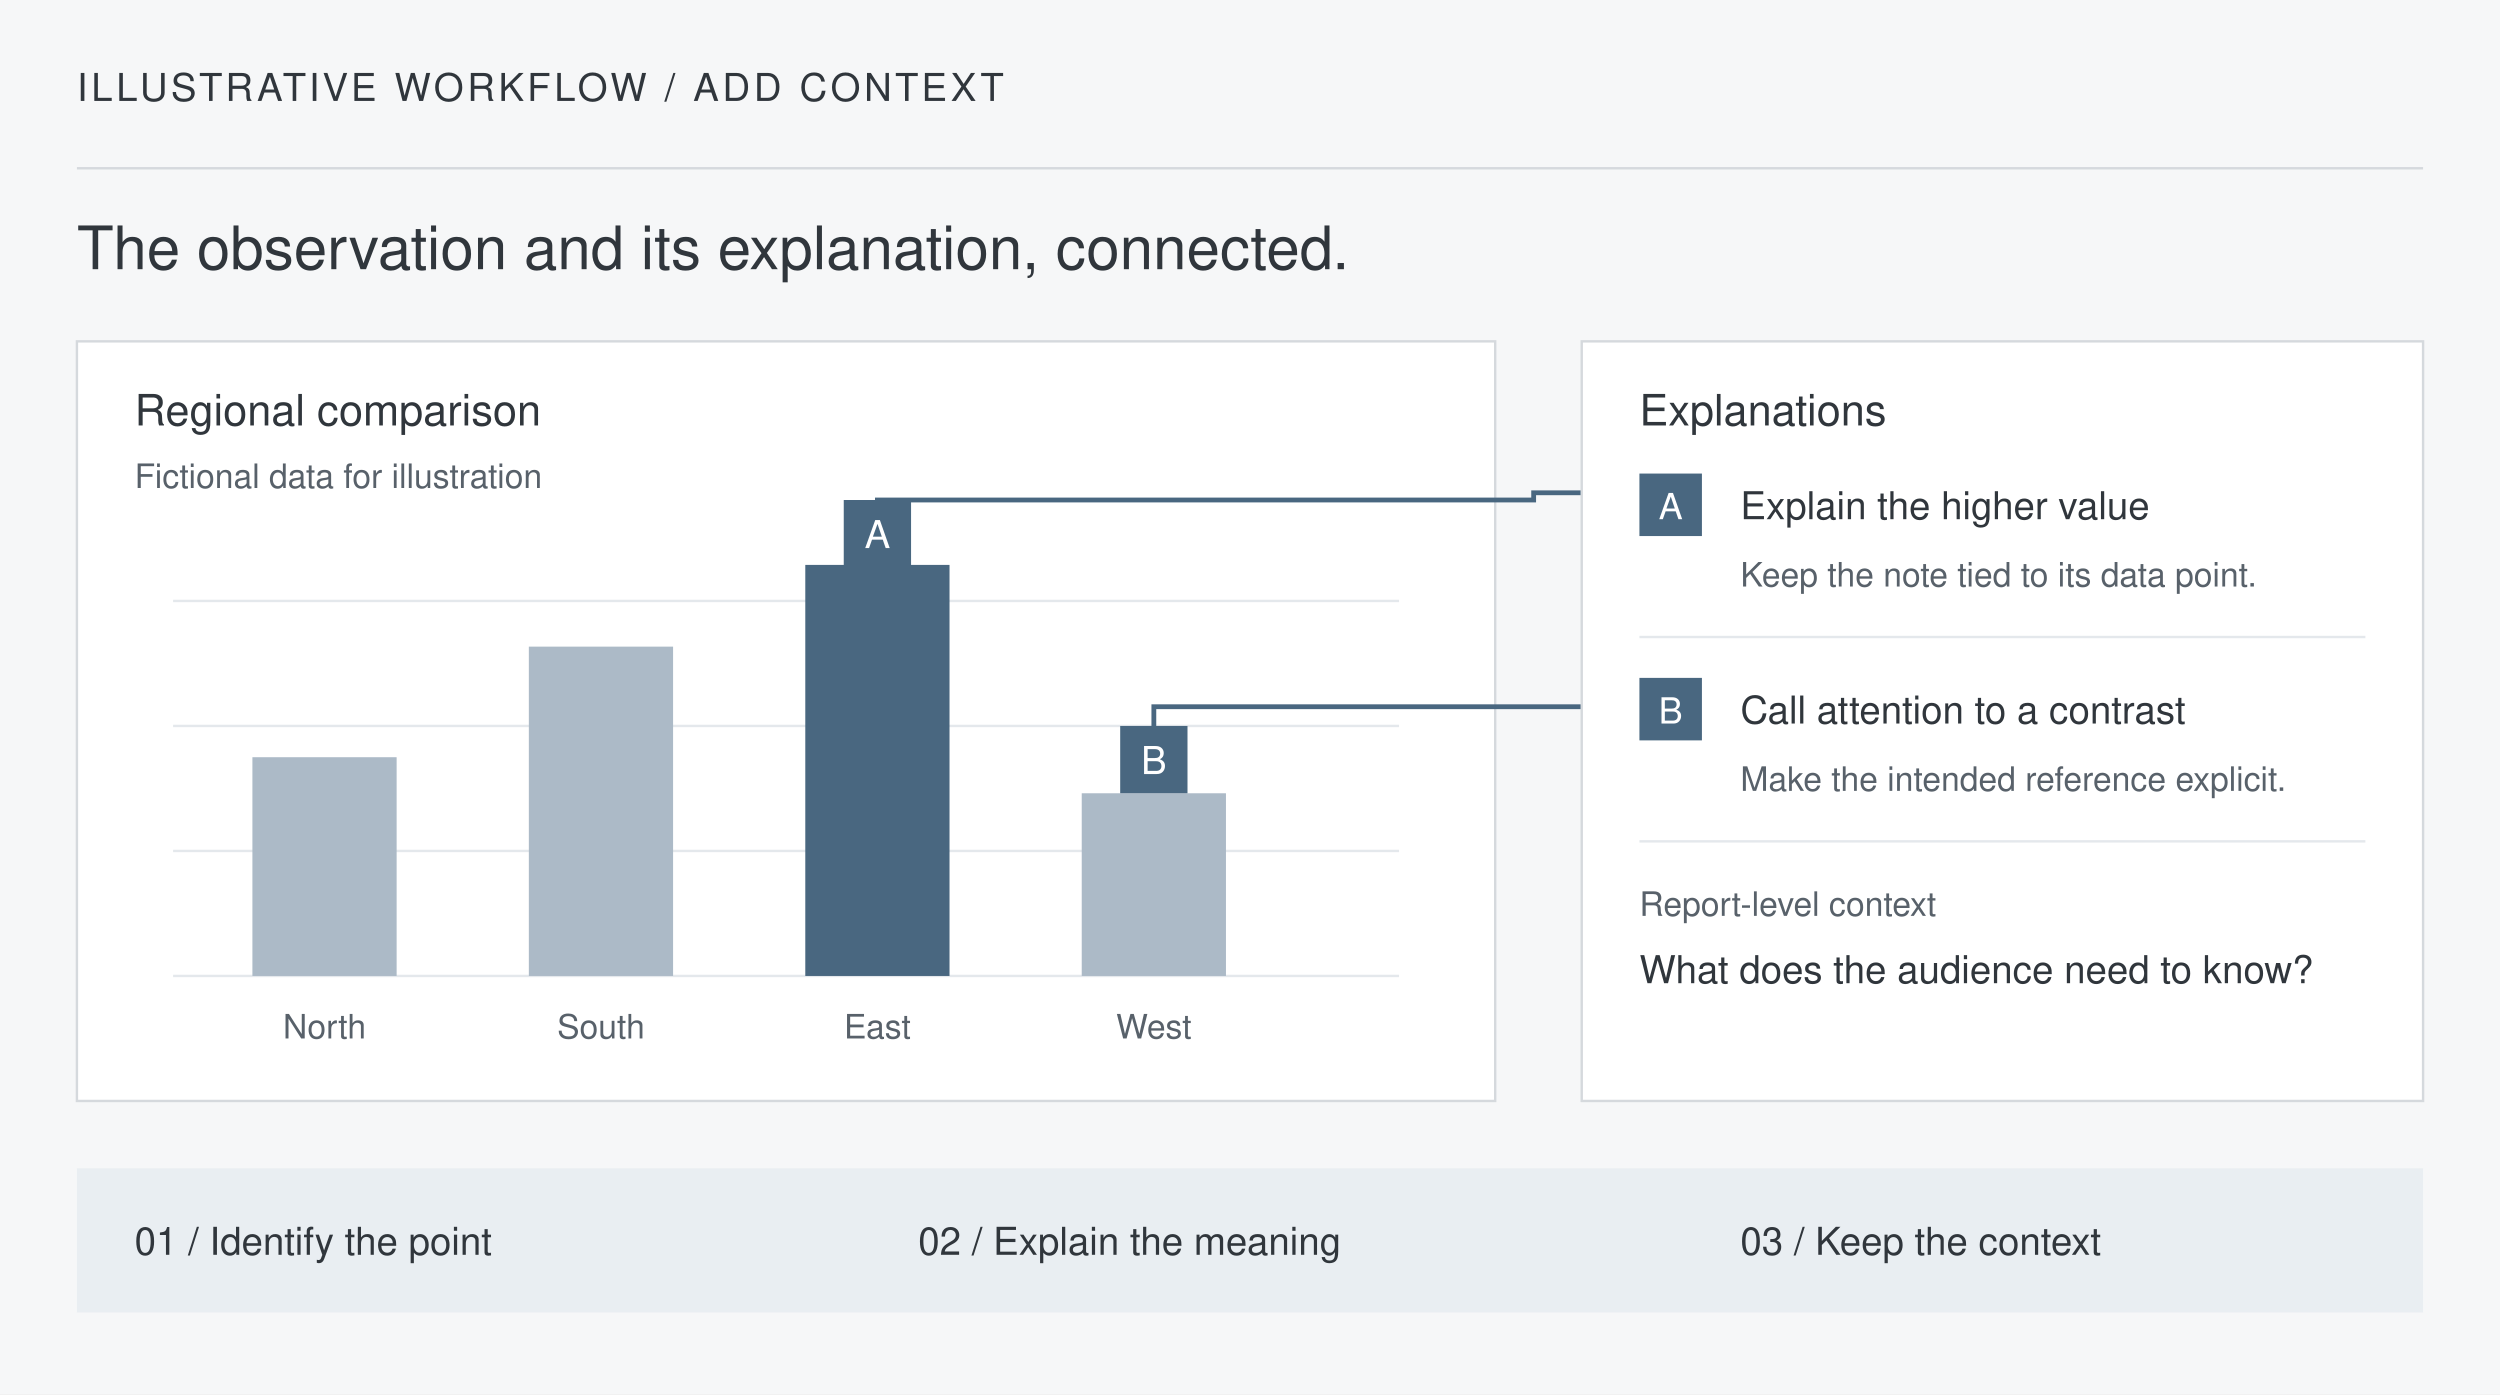
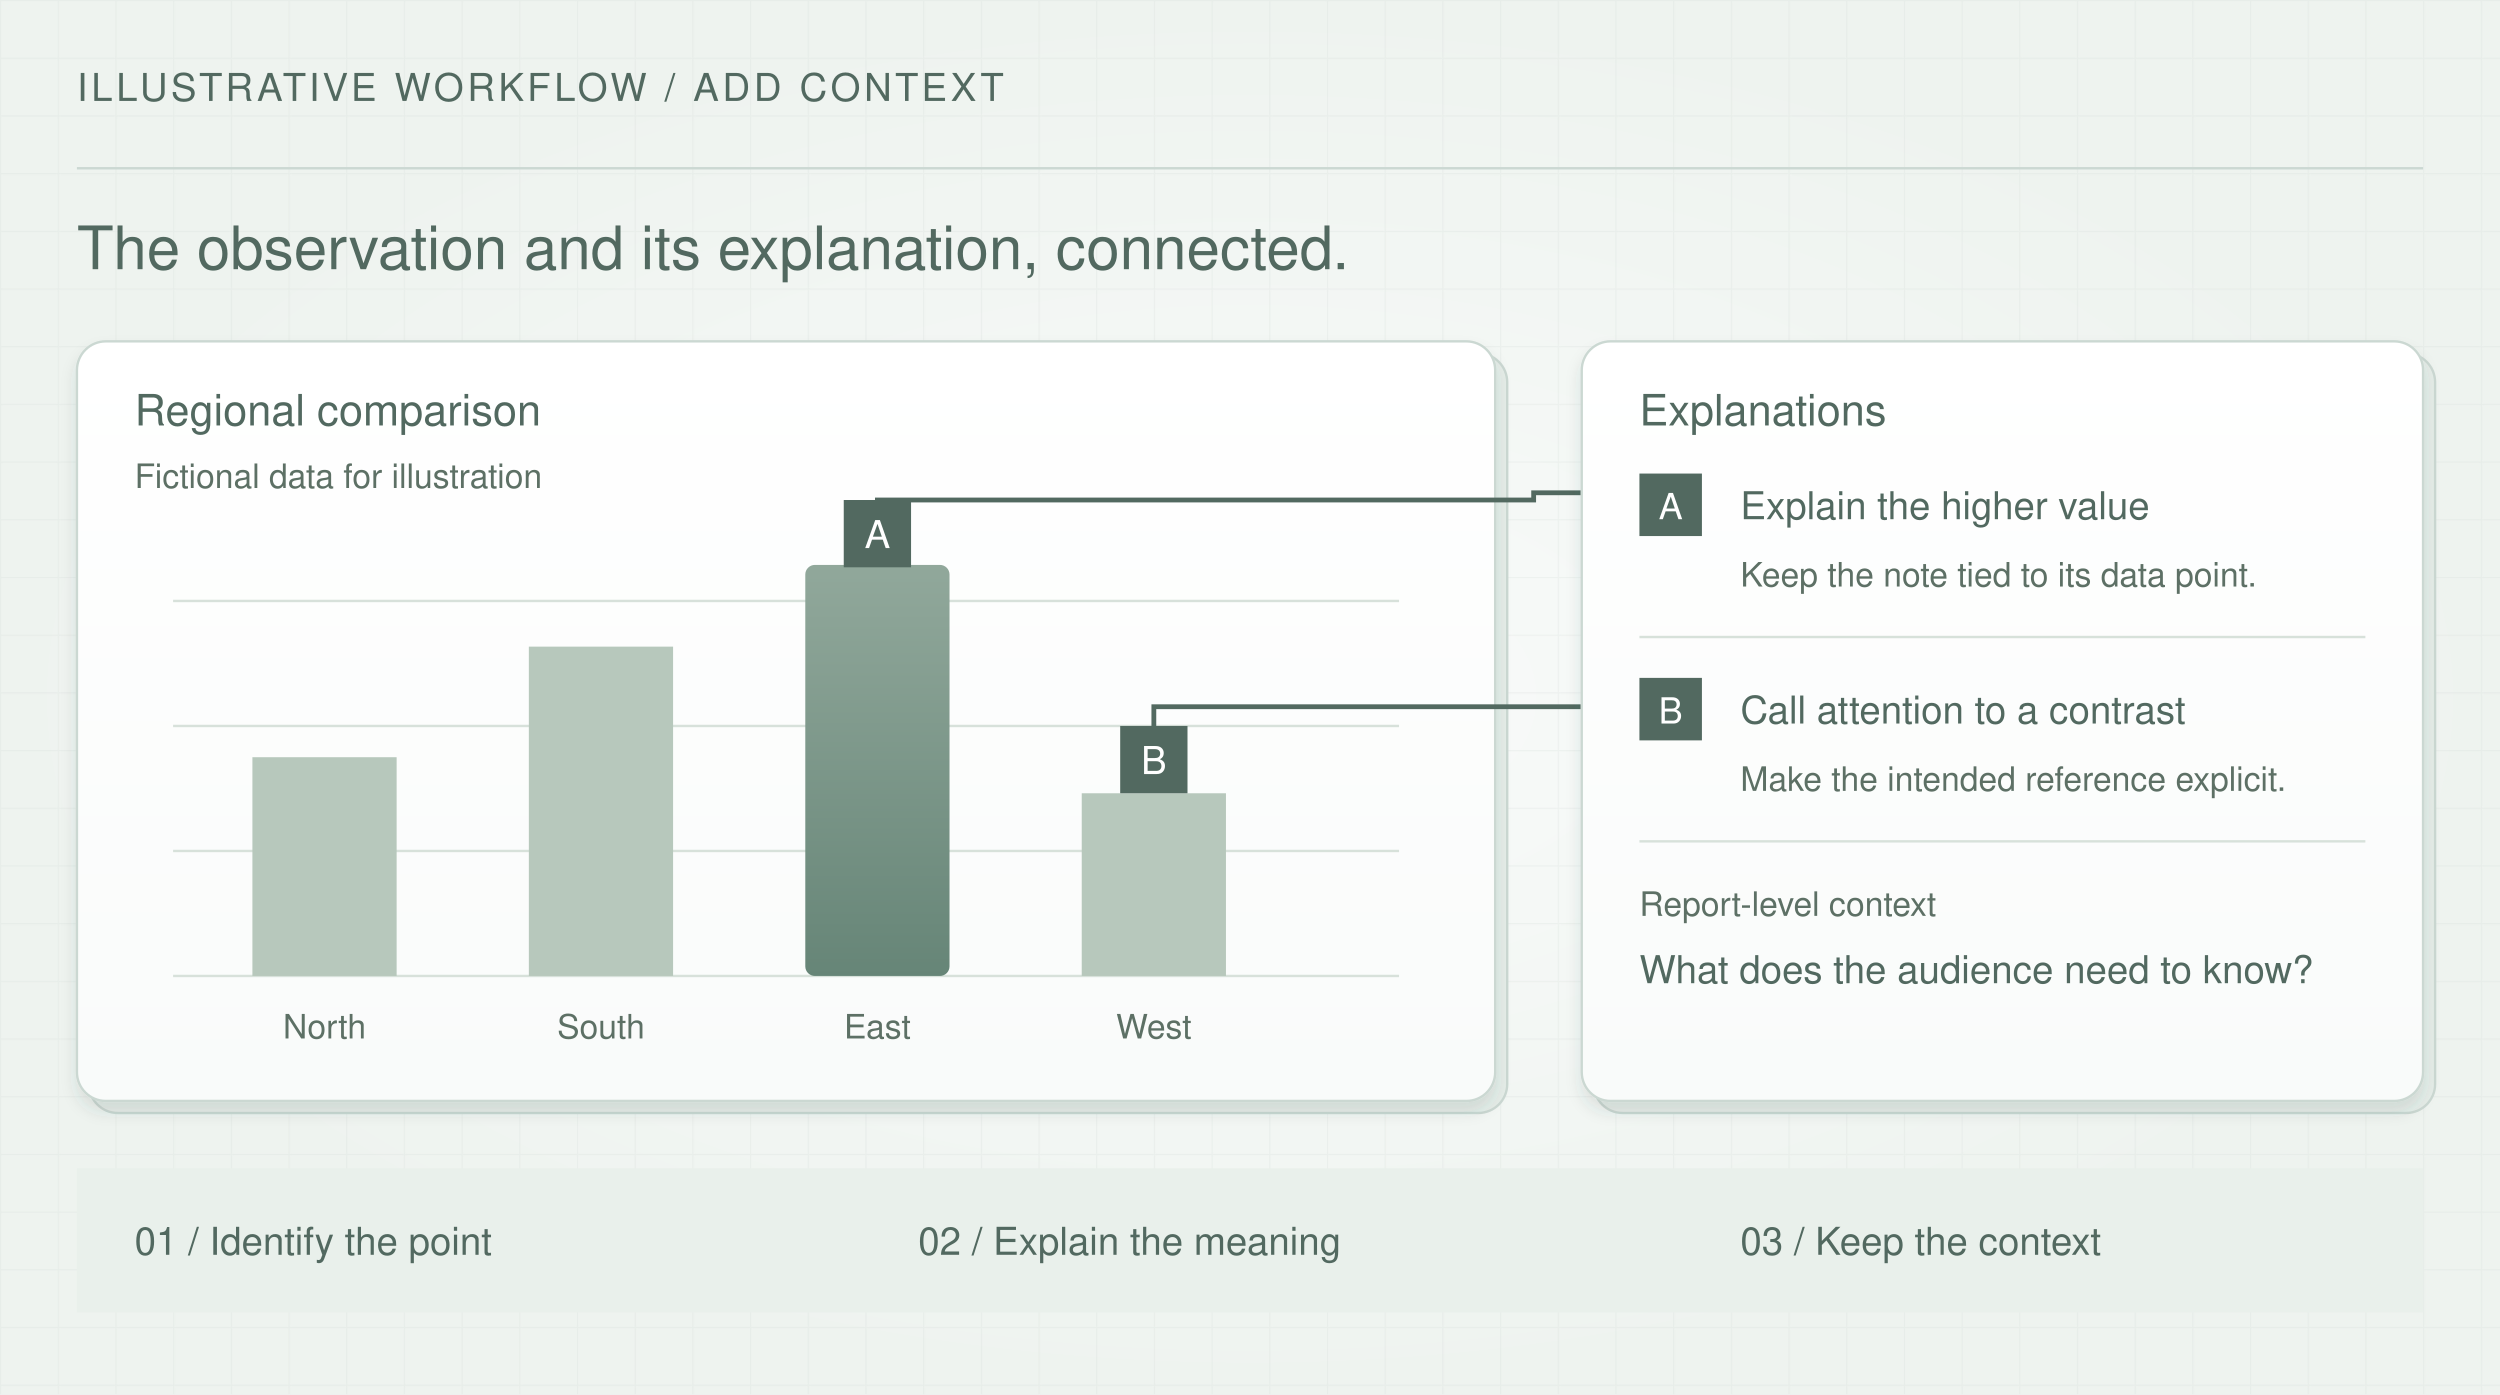
<svg xmlns="http://www.w3.org/2000/svg" width="1040" height="580" viewBox="0 0 1040 580" role="img" aria-labelledby="title description">
-   <rect width="1040" height="580" fill="#f6f7f8" />
-   <g font-family="Helvetica, Arial, sans-serif" fill="#30363c">
-     <path d="M32 70H1008" stroke="#d5d9dd" />
+   <defs>
+     <linearGradient id="paper" x2="0" y2="1">
+       <stop stop-color="#fff" />
+       <stop offset="1" stop-color="#f9fbfa" />
+     </linearGradient>
+     <linearGradient id="sage" x2="0" y2="1">
+       <stop stop-color="#91a89b" />
+       <stop offset="1" stop-color="#668577" />
+     </linearGradient>
+     <radialGradient id="ground">
+       <stop stop-color="#f9fbfa" />
+       <stop offset="1" stop-color="#eef3ef" />
+     </radialGradient>
+     <pattern id="grid" width="24" height="24" patternUnits="userSpaceOnUse">
+       <path d="M24 0H0V24" fill="none" stroke="#d5dfd8" stroke-opacity=".25" />
+     </pattern>
+     <filter id="shadow" x="-20%" y="-20%" width="150%" height="155%">
+       <feDropShadow dx="0" dy="4" stdDeviation="3" flood-color="#334e43" flood-opacity=".12" />
+     </filter>
+   </defs>
+   <rect width="1040" height="580" fill="url(#ground)" />
+   <rect width="1040" height="580" fill="url(#grid)" />
+   <g font-family="Helvetica, Arial, sans-serif" fill="#526960">
+     <path d="M32 70H1008" stroke="#cbd8d2" />
    <text x="32" y="42" font-size="16" letter-spacing="1.5">ILLUSTRATIVE WORKFLOW / ADD CONTEXT</text>
    <text x="32" y="112" font-size="25">The observation and its explanation, connected.</text>
-     <rect x="32" y="142" width="590" height="316" fill="#fff" stroke="#d5d9dd" />
+     <rect class="back" x="37" y="147" width="590" height="316" rx="12" fill="#e5ede8" stroke="#cbd8d2" />
+     <rect class="paper" x="32" y="142" width="590" height="316" rx="12" fill="url(#paper)" stroke="#cbd8d2" filter="url(#shadow)" />
    <text x="56" y="177" font-size="18">Regional comparison</text>
-     <text x="56" y="203" font-size="14" fill="#58616a">Fictional data for illustration</text>
-     <path d="M72 250H582M72 302H582M72 354H582M72 406H582" stroke="#e4e8ec" />
-     <rect x="105" y="315" width="60" height="91" fill="#acbac7" />
-     <rect x="220" y="269" width="60" height="137" fill="#acbac7" />
-     <rect x="335" y="235" width="60" height="171" fill="#496780" />
-     <rect x="450" y="330" width="60" height="76" fill="#acbac7" />
-     <g font-size="14" text-anchor="middle" fill="#58616a">
+     <text x="56" y="203" font-size="14" fill="#5d7065">Fictional data for illustration</text>
+     <path d="M72 250H582M72 302H582M72 354H582M72 406H582" stroke="#d7e1da" />
+     <rect x="105" y="315" width="60" height="91" fill="#b7c8bc" />
+     <rect x="220" y="269" width="60" height="137" fill="#b7c8bc" />
+     <rect x="335" y="235" width="60" height="171" rx="4" fill="url(#sage)" />
+     <rect x="450" y="330" width="60" height="76" fill="#b7c8bc" />
+     <g font-size="14" text-anchor="middle" fill="#5d7065">
      <text x="135" y="432">North</text>
      <text x="250" y="432">South</text>
      <text x="365" y="432">East</text>
      <text x="480" y="432">West</text>
    </g>
-     <path d="M365 220V208H638V205H658M480 315V294H658" fill="none" stroke="#496780" stroke-width="2" />
-     <rect x="351" y="208" width="28" height="28" fill="#496780" />
-     <rect x="466" y="302" width="28" height="28" fill="#496780" />
+     <path d="M365 220V208H638V205H658M480 315V294H658" fill="none" stroke="#526960" stroke-width="2" />
+     <rect x="351" y="208" width="28" height="28" fill="#526960" />
+     <rect x="466" y="302" width="28" height="28" fill="#526960" />
    <g font-size="16" fill="#fff" text-anchor="middle">
      <text x="365" y="228">A</text>
      <text x="480" y="322">B</text>
    </g>
-     <rect x="658" y="142" width="350" height="316" fill="#fff" stroke="#d5d9dd" />
+     <rect class="back" x="663" y="147" width="350" height="316" rx="12" fill="#e5ede8" stroke="#cbd8d2" />
+     <rect class="paper" x="658" y="142" width="350" height="316" rx="12" fill="url(#paper)" stroke="#cbd8d2" filter="url(#shadow)" />
    <text x="682" y="177" font-size="18">Explanations</text>
-     <rect x="682" y="197" width="26" height="26" fill="#496780" />
+     <rect x="682" y="197" width="26" height="26" fill="#526960" />
    <text x="695" y="216" font-size="15" text-anchor="middle" fill="#fff">A</text>
    <text x="724" y="216" font-size="16">Explain the higher value</text>
-     <text x="724" y="244" font-size="14" fill="#58616a">Keep the note tied to its data point.</text>
-     <path d="M682 265H984" stroke="#e4e8ec" />
-     <rect x="682" y="282" width="26" height="26" fill="#496780" />
+     <text x="724" y="244" font-size="14" fill="#5d7065">Keep the note tied to its data point.</text>
+     <path d="M682 265H984" stroke="#d7e1da" />
+     <rect x="682" y="282" width="26" height="26" fill="#526960" />
    <text x="695" y="301" font-size="15" text-anchor="middle" fill="#fff">B</text>
    <text x="724" y="301" font-size="16">Call attention to a contrast</text>
-     <text x="724" y="329" font-size="14" fill="#58616a">Make the intended reference explicit.</text>
-     <path d="M682 350H984" stroke="#e4e8ec" />
-     <text x="682" y="381" font-size="14" fill="#58616a">Report-level context</text>
+     <text x="724" y="329" font-size="14" fill="#5d7065">Make the intended reference explicit.</text>
+     <path d="M682 350H984" stroke="#d7e1da" />
+     <text x="682" y="381" font-size="14" fill="#5d7065">Report-level context</text>
    <text x="682" y="409" font-size="16">What does the audience need to know?</text>
-     <rect x="32" y="486" width="976" height="60" fill="#e9eef2" />
+     <rect x="32" y="486" width="976" height="60" fill="#e9f0eb" />
    <g font-size="16">
      <text x="56" y="522">01 / Identify the point</text>
      <text x="382" y="522">02 / Explain the meaning</text>
      <text x="724" y="522">03 / Keep the context</text>
    </g>
  </g>
</svg>
